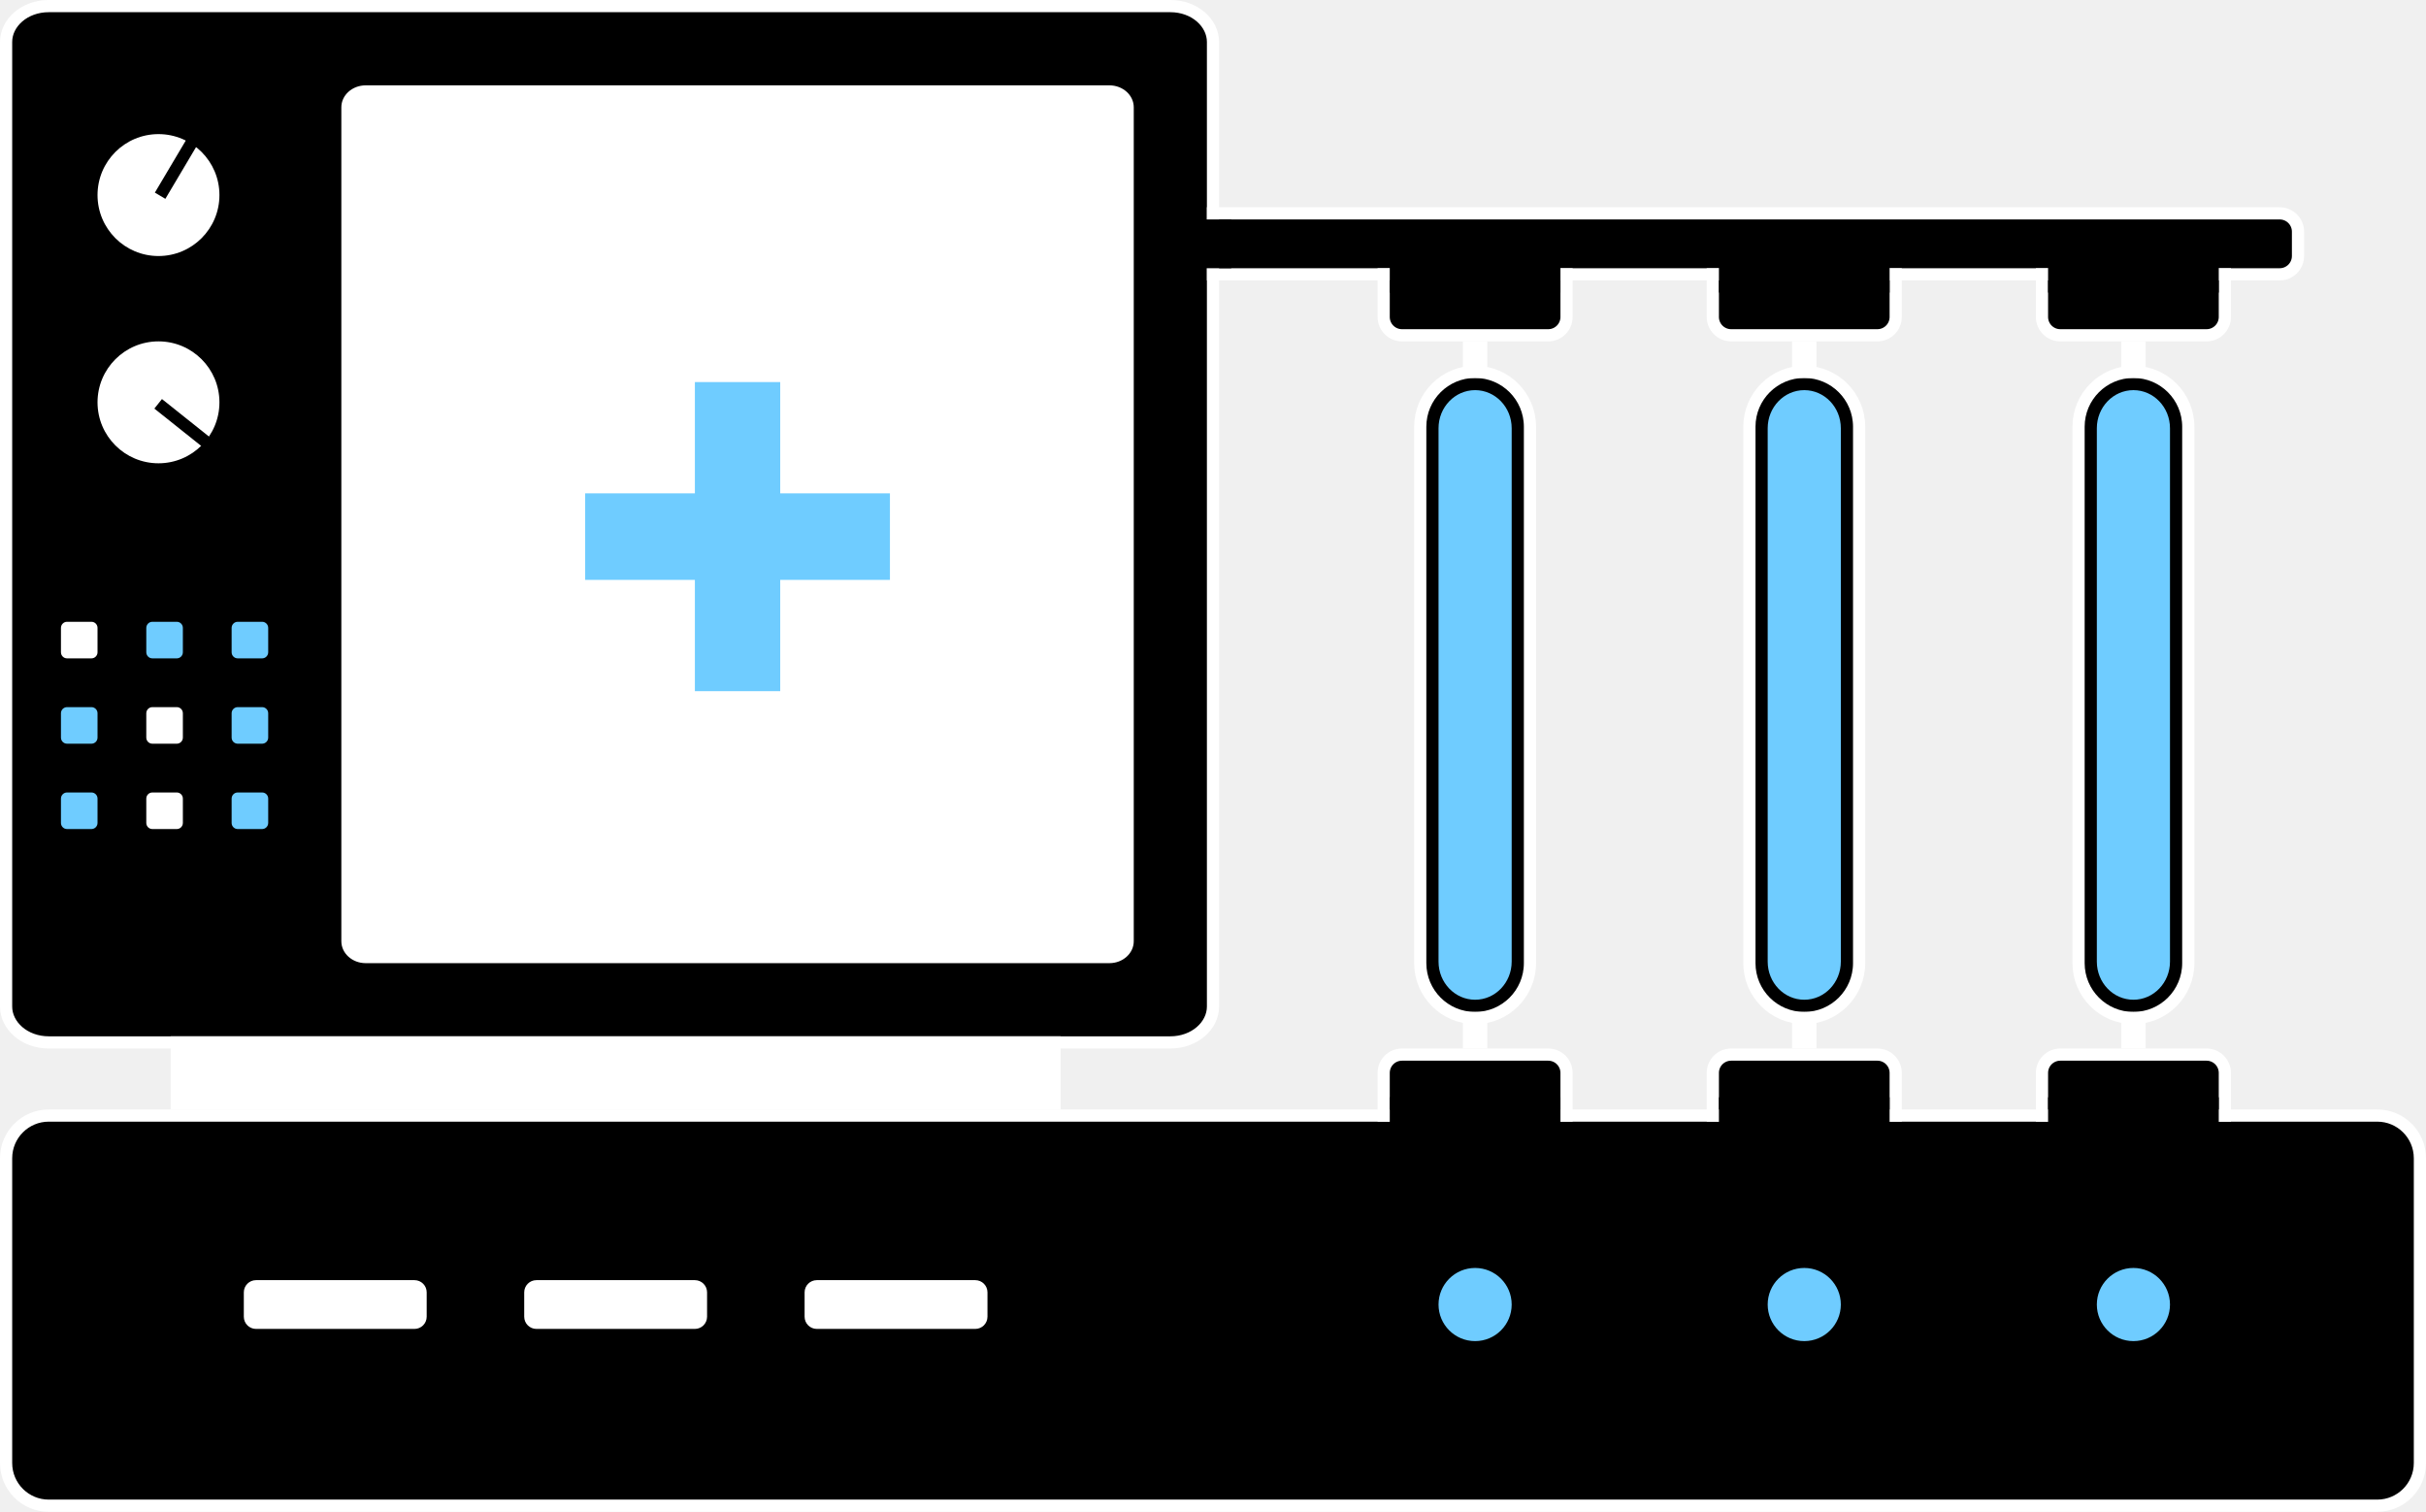
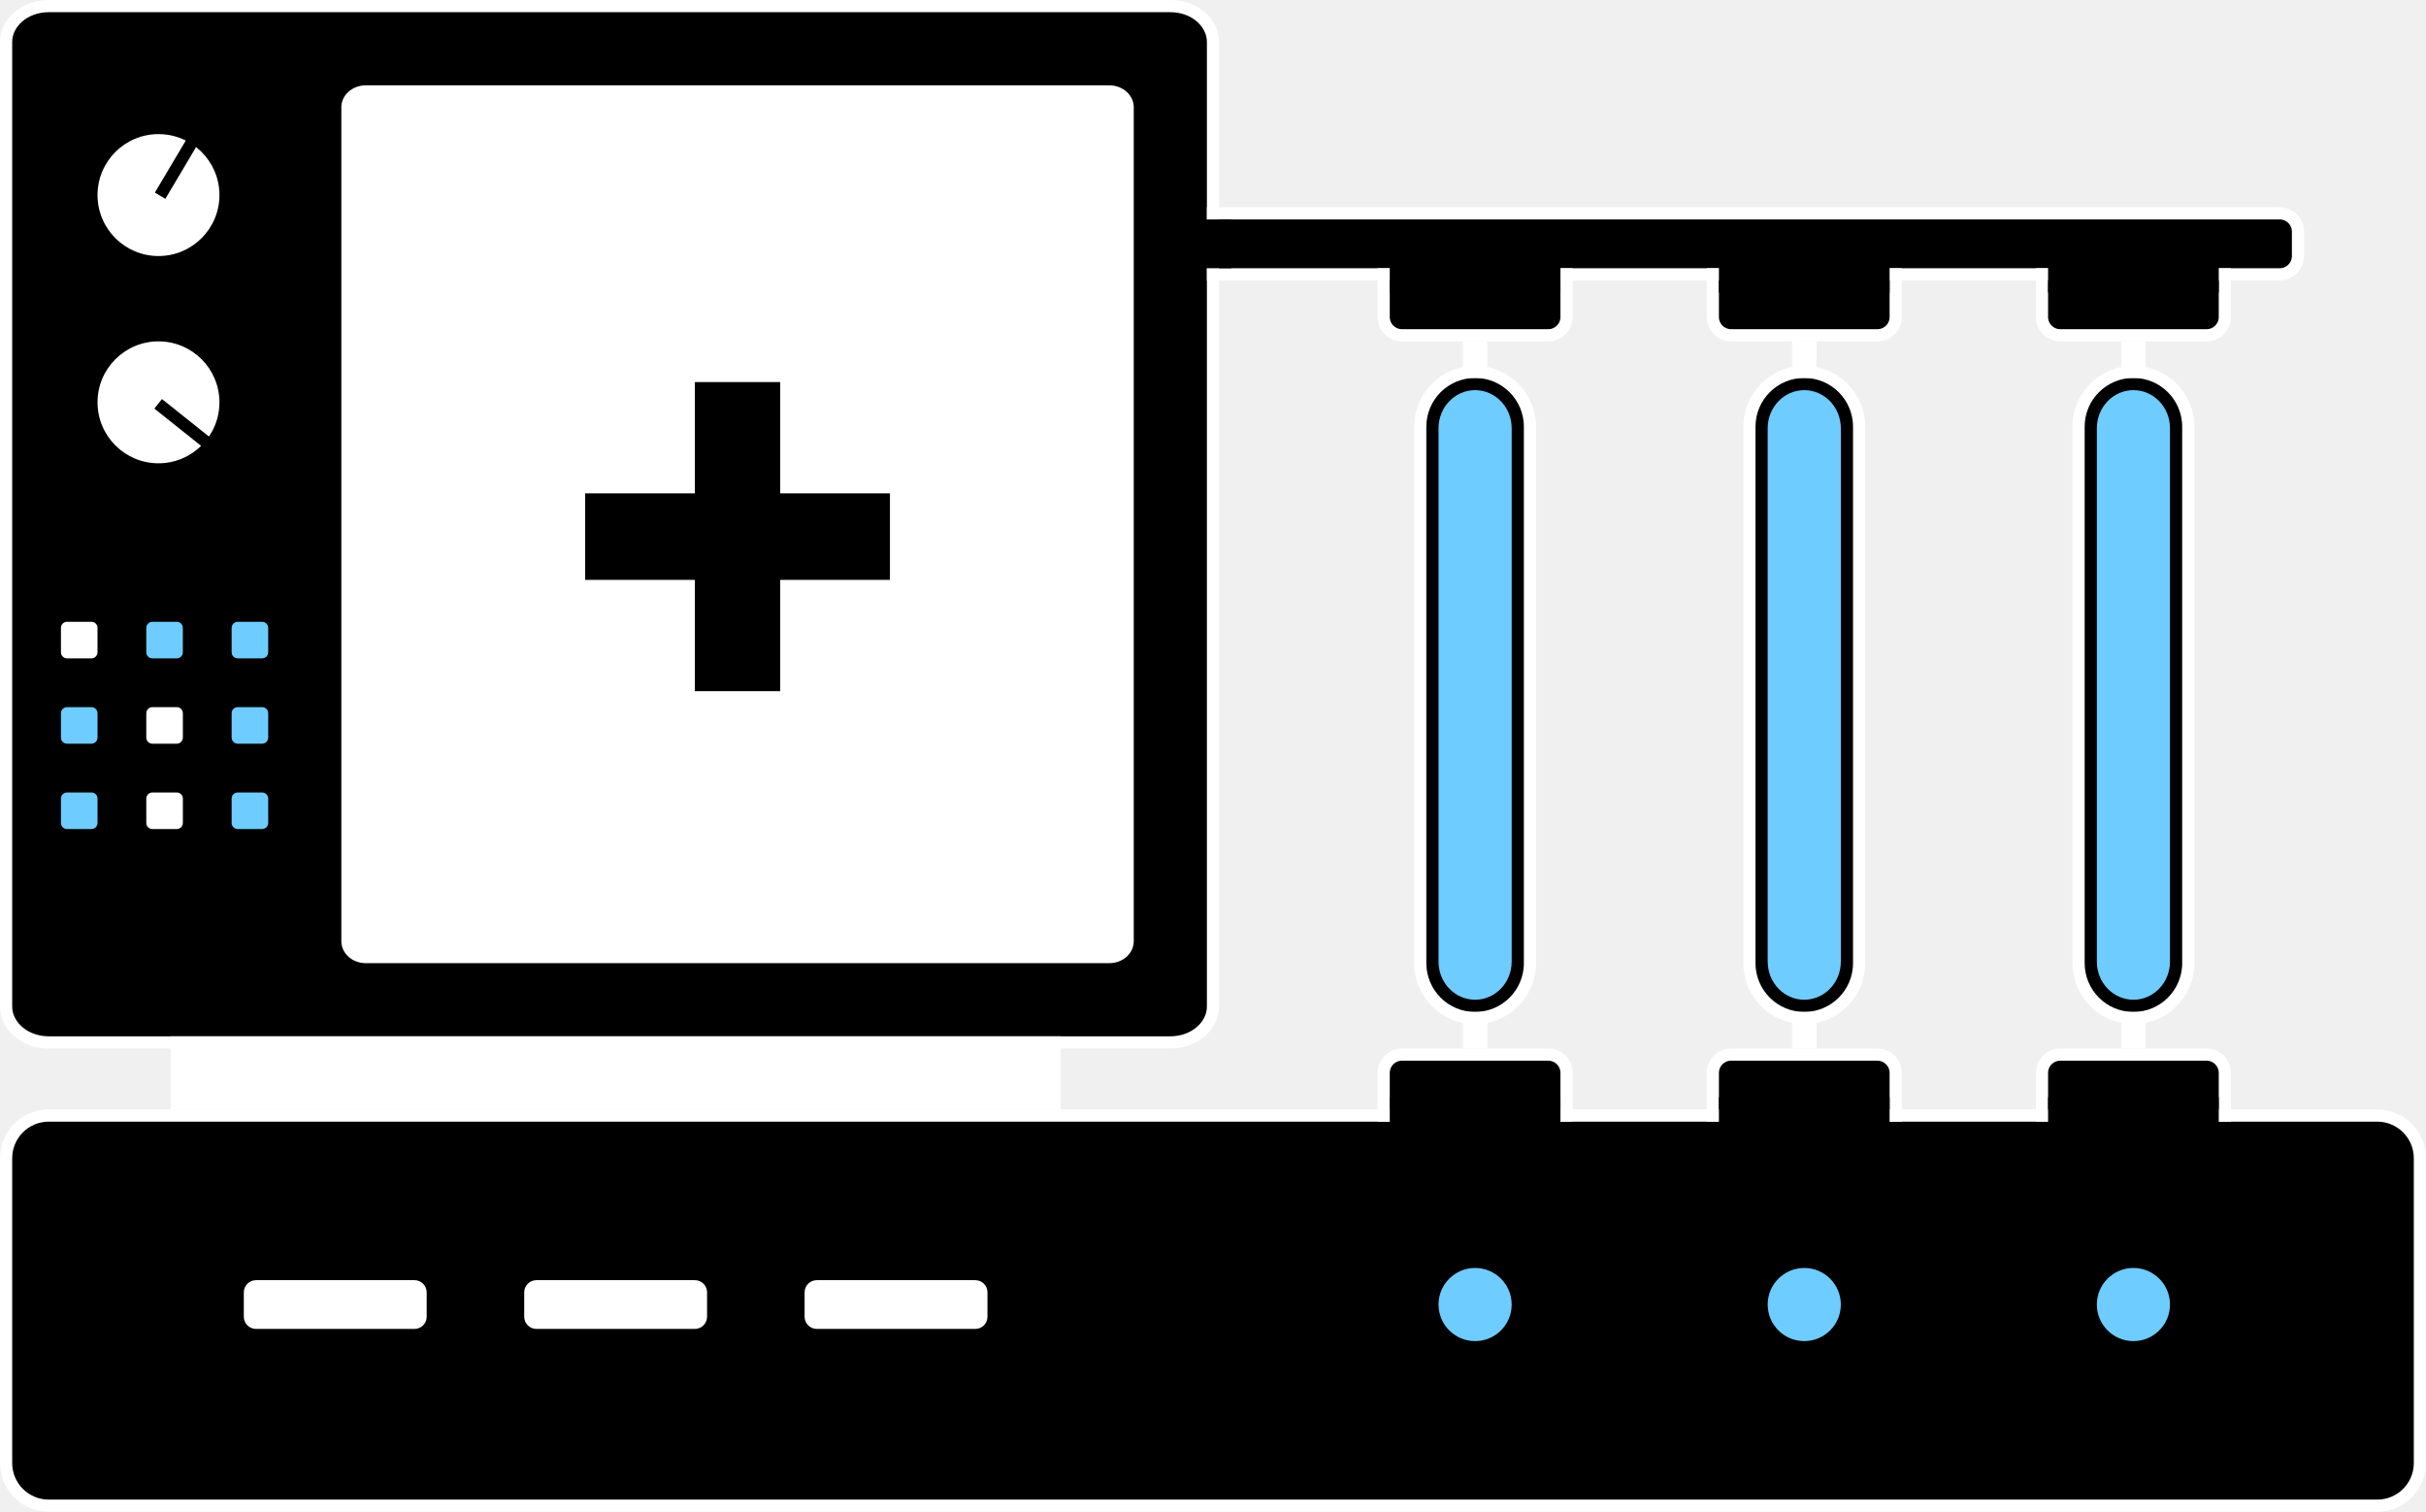
<svg xmlns="http://www.w3.org/2000/svg" width="199" height="124" viewBox="0 0 199 124" fill="none">
  <path d="M4 91.5H195C196.933 91.5 198.5 93.067 198.5 95V120C198.5 121.933 196.933 123.5 195 123.5H4C2.067 123.5 0.5 121.933 0.5 120V95C0.5 93.067 2.067 91.5 4 91.5Z" fill="black" stroke="white" />
  <path d="M4 0.5H96C98.006 0.5 99.5 1.884 99.5 3.44V82.56C99.5 84.116 98.006 85.5 96 85.5H4C1.994 85.5 0.5 84.116 0.5 82.56V3.44C0.5 1.884 1.994 0.5 4 0.5Z" fill="black" stroke="white" />
  <path d="M14.5 85.5H86.5V90.5H14.5V85.5Z" fill="white" stroke="white" />
  <path d="M13 21C15.761 21 18 18.761 18 16C18 13.239 15.761 11 13 11C10.239 11 8 13.239 8 16C8 18.761 10.239 21 13 21Z" fill="white" />
  <path d="M13 38C15.761 38 18 35.761 18 33C18 30.239 15.761 28 13 28C10.239 28 8 30.239 8 33C8 35.761 10.239 38 13 38Z" fill="white" />
  <path d="M7.5 51H5.5C5.224 51 5 51.224 5 51.5V53.5C5 53.776 5.224 54 5.5 54H7.5C7.776 54 8 53.776 8 53.5V51.5C8 51.224 7.776 51 7.5 51Z" fill="white" />
  <path d="M14.5 51H12.5C12.224 51 12 51.224 12 51.5V53.5C12 53.776 12.224 54 12.5 54H14.5C14.776 54 15 53.776 15 53.5V51.5C15 51.224 14.776 51 14.5 51Z" fill="#6FCCFF" />
  <path d="M21.5 51H19.5C19.224 51 19 51.224 19 51.5V53.5C19 53.776 19.224 54 19.5 54H21.5C21.776 54 22 53.776 22 53.5V51.5C22 51.224 21.776 51 21.5 51Z" fill="#6FCCFF" />
  <path d="M7.5 65H5.5C5.224 65 5 65.224 5 65.5V67.5C5 67.776 5.224 68 5.5 68H7.5C7.776 68 8 67.776 8 67.5V65.5C8 65.224 7.776 65 7.5 65Z" fill="#6FCCFF" />
  <path d="M14.5 65H12.5C12.224 65 12 65.224 12 65.5V67.5C12 67.776 12.224 68 12.5 68H14.5C14.776 68 15 67.776 15 67.5V65.5C15 65.224 14.776 65 14.5 65Z" fill="white" />
  <path d="M21.5 65H19.5C19.224 65 19 65.224 19 65.5V67.5C19 67.776 19.224 68 19.5 68H21.5C21.776 68 22 67.776 22 67.5V65.5C22 65.224 21.776 65 21.5 65Z" fill="#6FCCFF" />
  <path d="M7.5 58H5.5C5.224 58 5 58.224 5 58.5V60.5C5 60.776 5.224 61 5.5 61H7.5C7.776 61 8 60.776 8 60.5V58.5C8 58.224 7.776 58 7.5 58Z" fill="#6FCCFF" />
  <path d="M14.5 58H12.5C12.224 58 12 58.224 12 58.5V60.5C12 60.776 12.224 61 12.5 61H14.5C14.776 61 15 60.776 15 60.5V58.5C15 58.224 14.776 58 14.5 58Z" fill="white" />
  <path d="M21.5 58H19.5C19.224 58 19 58.224 19 58.5V60.5C19 60.776 19.224 61 19.5 61H21.5C21.776 61 22 60.776 22 60.5V58.5C22 58.224 21.776 58 21.5 58Z" fill="#6FCCFF" />
  <path d="M16.412 11.51L15.552 11L12.704 15.798L13.564 16.309L16.412 11.51Z" fill="black" />
  <path d="M16.791 36.804L17.414 36.023L13.285 32.731L12.662 33.513L16.791 36.804Z" fill="black" />
  <path d="M91 7H30C28.895 7 28 7.806 28 8.8V77.2C28 78.194 28.895 79 30 79H91C92.105 79 93 78.194 93 77.2V8.8C93 7.806 92.105 7 91 7Z" fill="white" />
-   <path d="M64 31.338H57V56.69H64V31.338Z" fill="#6FCCFF" />
-   <path d="M48 40.465V47.563H73V40.465H48Z" fill="#6FCCFF" />
+   <path d="M64 31.338H57V56.69H64V31.338Z" fill="#000" />
+   <path d="M48 40.465V47.563H73V40.465H48Z" fill="#000" />
  <path d="M34 105H21C20.448 105 20 105.448 20 106V108C20 108.552 20.448 109 21 109H34C34.552 109 35 108.552 35 108V106C35 105.448 34.552 105 34 105Z" fill="white" />
  <path d="M57 105H44C43.448 105 43 105.448 43 106V108C43 108.552 43.448 109 44 109H57C57.552 109 58 108.552 58 108V106C58 105.448 57.552 105 57 105Z" fill="white" />
  <path d="M80 105H67C66.448 105 66 105.448 66 106V108C66 108.552 66.448 109 67 109H80C80.552 109 81 108.552 81 108V106C81 105.448 80.552 105 80 105Z" fill="white" />
  <rect x="116.5" y="30.5" width="9" height="53" rx="4.5" fill="black" stroke="white" />
  <path d="M124 35.125C124 33.399 122.657 32 121 32C119.343 32 118 33.399 118 35.125V78.875C118 80.601 119.343 82 121 82C122.657 82 124 80.601 124 78.875V35.125Z" fill="#6FCCFF" />
  <path d="M121 110C122.657 110 124 108.657 124 107C124 105.343 122.657 104 121 104C119.343 104 118 105.343 118 107C118 108.657 119.343 110 121 110Z" fill="#6FCCFF" />
  <path d="M148 110C149.657 110 151 108.657 151 107C151 105.343 149.657 104 148 104C146.343 104 145 105.343 145 107C145 108.657 146.343 110 148 110Z" fill="#6FCCFF" />
  <path d="M175 110C176.657 110 178 108.657 178 107C178 105.343 176.657 104 175 104C173.343 104 172 105.343 172 107C172 108.657 173.343 110 175 110Z" fill="#6FCCFF" />
  <path d="M120.5 28.5H121.5V30.5H120.5V28.5Z" fill="white" stroke="white" />
  <path d="M120.5 83.5H121.5V85.5H120.5V83.5Z" fill="white" stroke="white" />
  <path d="M99.5 17.5H187C187.828 17.5 188.5 18.172 188.5 19V21C188.5 21.828 187.828 22.5 187 22.5H99.5V17.5Z" fill="black" stroke="white" />
  <path d="M115 86.5H127C127.828 86.5 128.5 87.172 128.5 88V91.5H113.5V88C113.5 87.172 114.172 86.5 115 86.5Z" fill="black" stroke="white" />
  <path d="M115 27.5H127C127.828 27.5 128.5 26.828 128.5 26V22.5H113.5V26C113.5 26.828 114.172 27.5 115 27.5Z" fill="black" stroke="white" />
  <rect x="143.5" y="30.5" width="9" height="53" rx="4.5" fill="black" stroke="white" />
  <path d="M151 35.125C151 33.399 149.657 32 148 32C146.343 32 145 33.399 145 35.125V78.875C145 80.601 146.343 82 148 82C149.657 82 151 80.601 151 78.875V35.125Z" fill="#6FCCFF" />
  <path d="M147.5 28.5H148.5V30.5H147.5V28.5Z" fill="white" stroke="white" />
  <path d="M147.5 83.5H148.5V85.5H147.5V83.5Z" fill="white" stroke="white" />
  <path d="M142 86.5H154C154.828 86.5 155.5 87.172 155.5 88V91.5H140.5V88C140.5 87.172 141.172 86.5 142 86.5Z" fill="black" stroke="white" />
  <path d="M142 27.5H154C154.828 27.5 155.5 26.828 155.5 26V22.5H140.5V26C140.5 26.828 141.172 27.5 142 27.5Z" fill="black" stroke="white" />
  <rect x="170.5" y="30.5" width="9" height="53" rx="4.5" fill="black" stroke="white" />
  <path d="M178 35.125C178 33.399 176.657 32 175 32C173.343 32 172 33.399 172 35.125V78.875C172 80.601 173.343 82 175 82C176.657 82 178 80.601 178 78.875V35.125Z" fill="#6FCCFF" />
  <path d="M174.5 28.5H175.5V30.5H174.5V28.5Z" fill="white" stroke="white" />
  <path d="M174.5 83.5H175.5V85.5H174.5V83.5Z" fill="white" stroke="white" />
  <path d="M169 86.5H181C181.828 86.5 182.5 87.172 182.5 88V91.5H167.5V88C167.5 87.172 168.172 86.5 169 86.5Z" fill="black" stroke="white" />
  <path d="M169 27.5H181C181.828 27.5 182.5 26.828 182.5 26V22.5H167.5V26C167.5 26.828 168.172 27.5 169 27.5Z" fill="black" stroke="white" />
  <rect x="114" y="90" width="14" height="3" fill="black" />
  <rect x="141" y="90" width="14" height="3" fill="black" />
  <rect x="168" y="90" width="14" height="3" fill="black" />
  <rect x="114" y="21" width="14" height="3" fill="black" />
  <rect x="141" y="21" width="14" height="3" fill="black" />
  <rect x="168" y="21" width="14" height="3" fill="black" />
  <rect x="98" y="18" width="3" height="4" fill="black" />
</svg>
